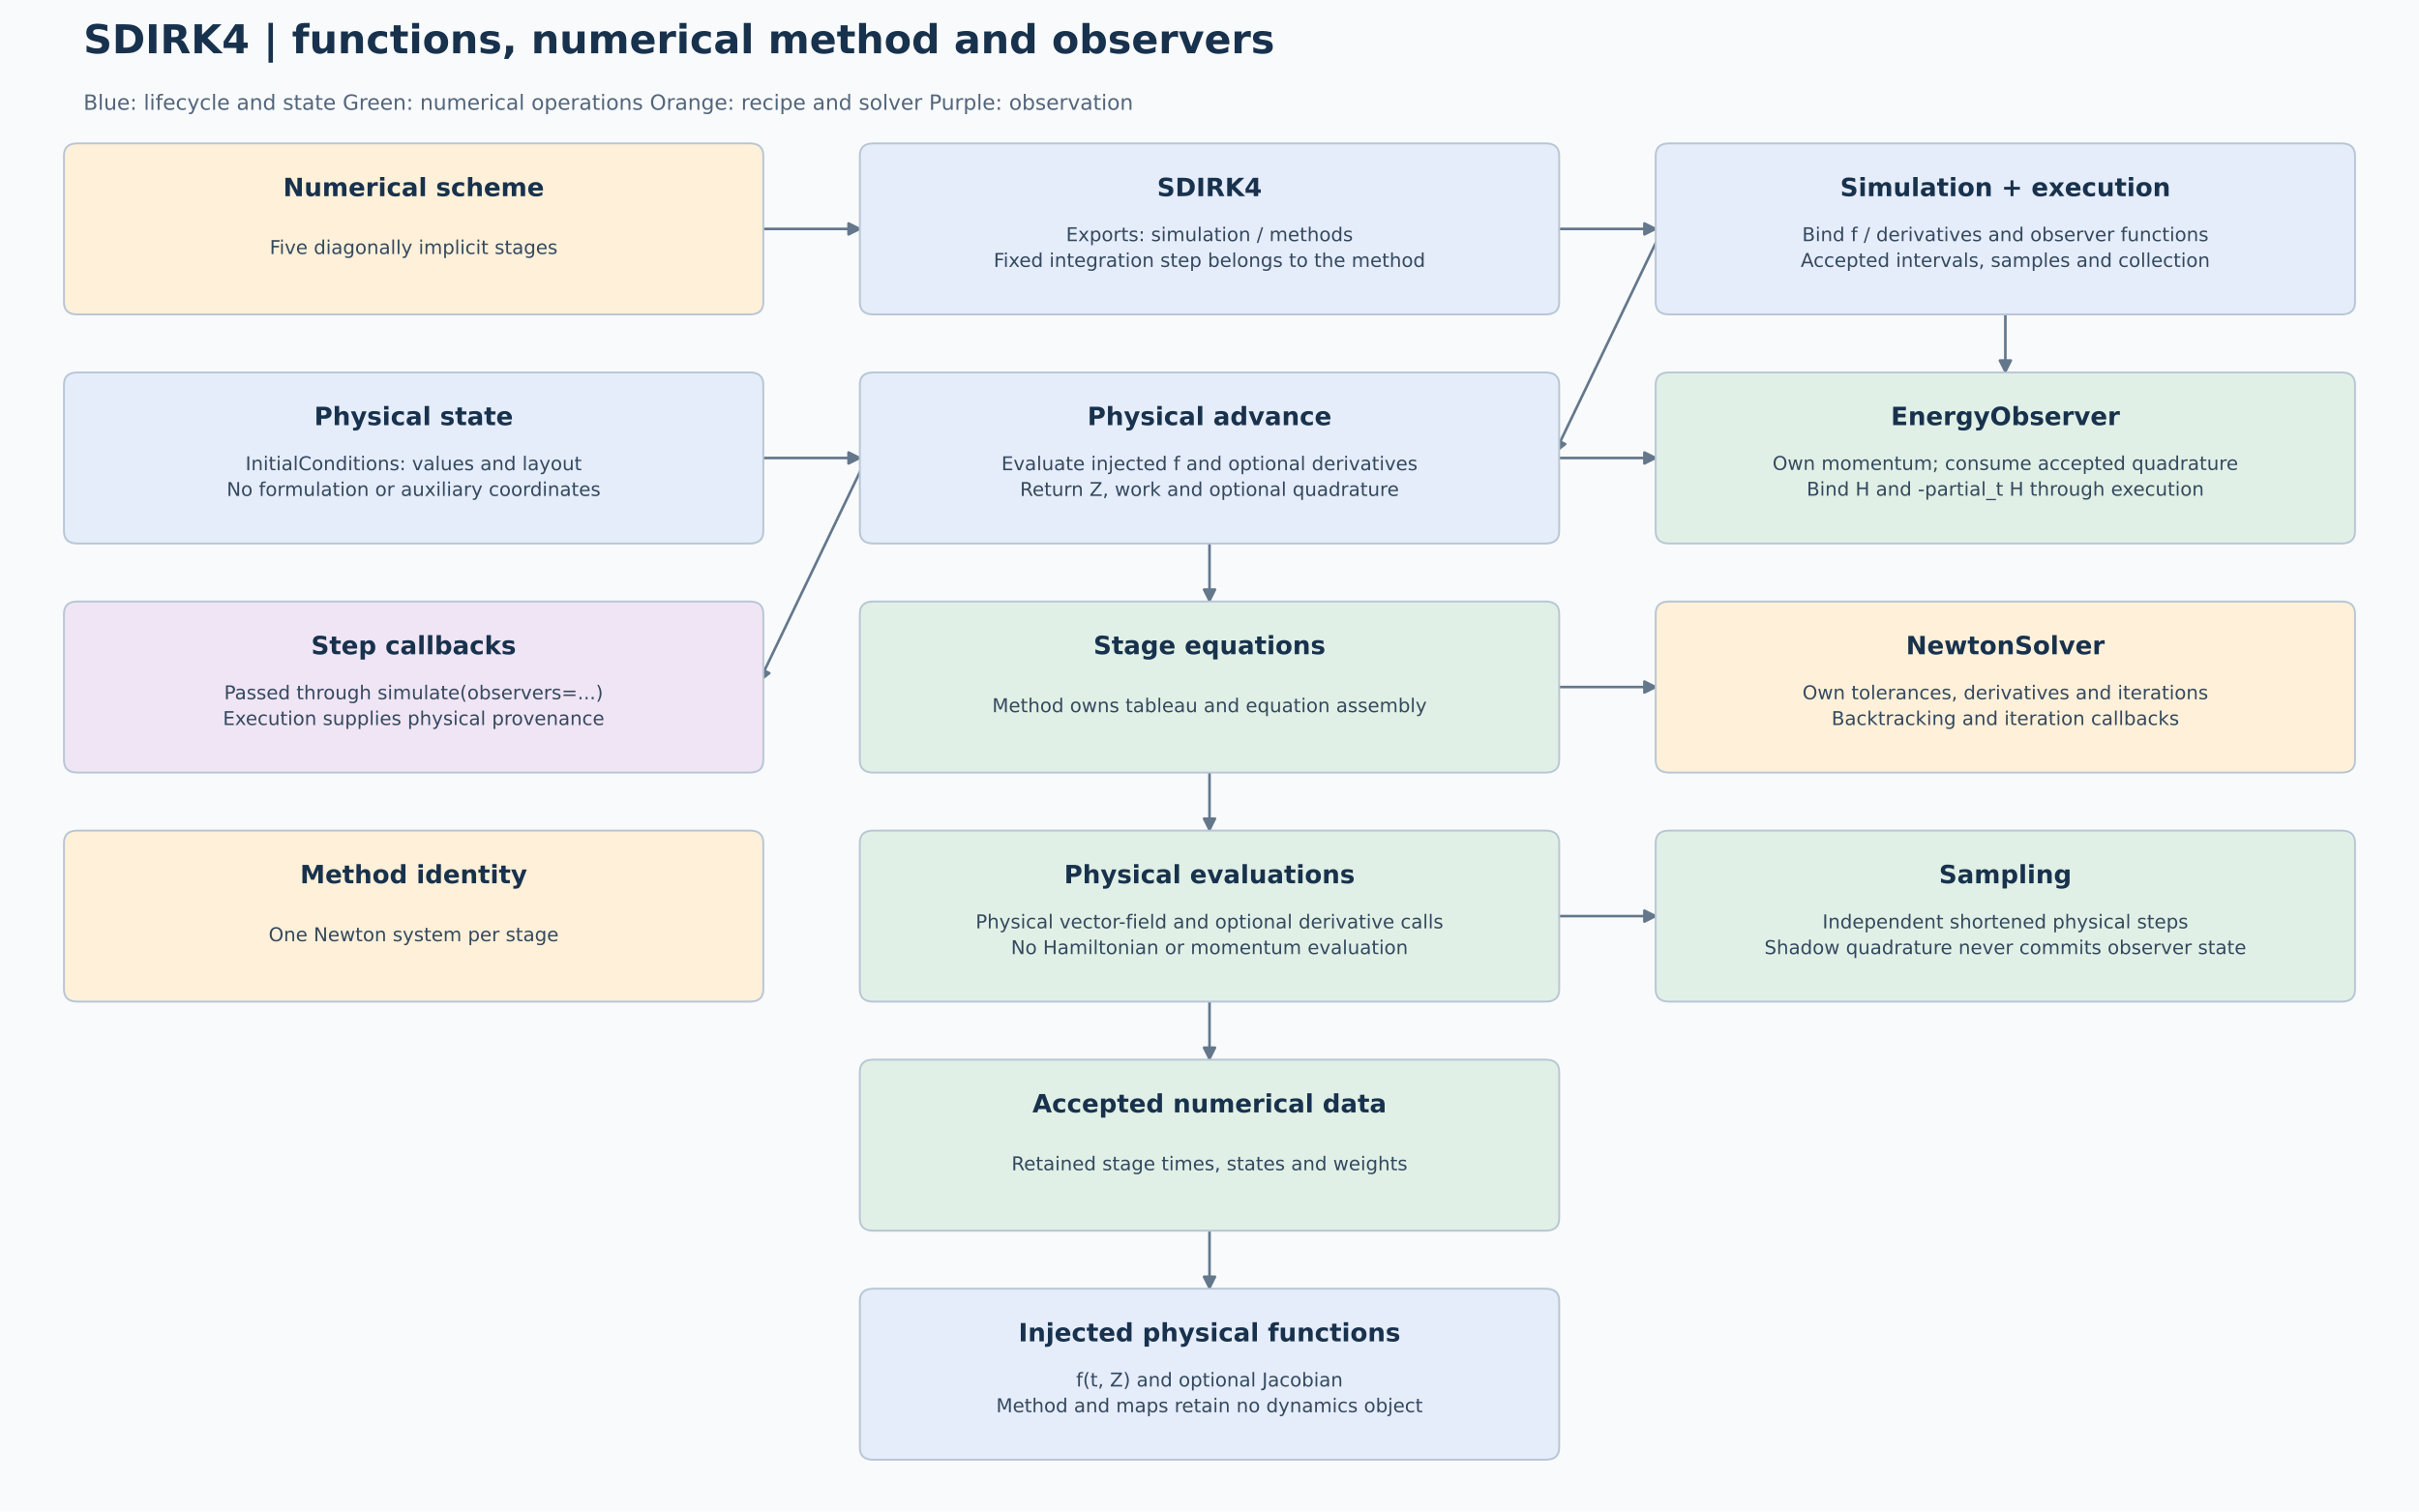
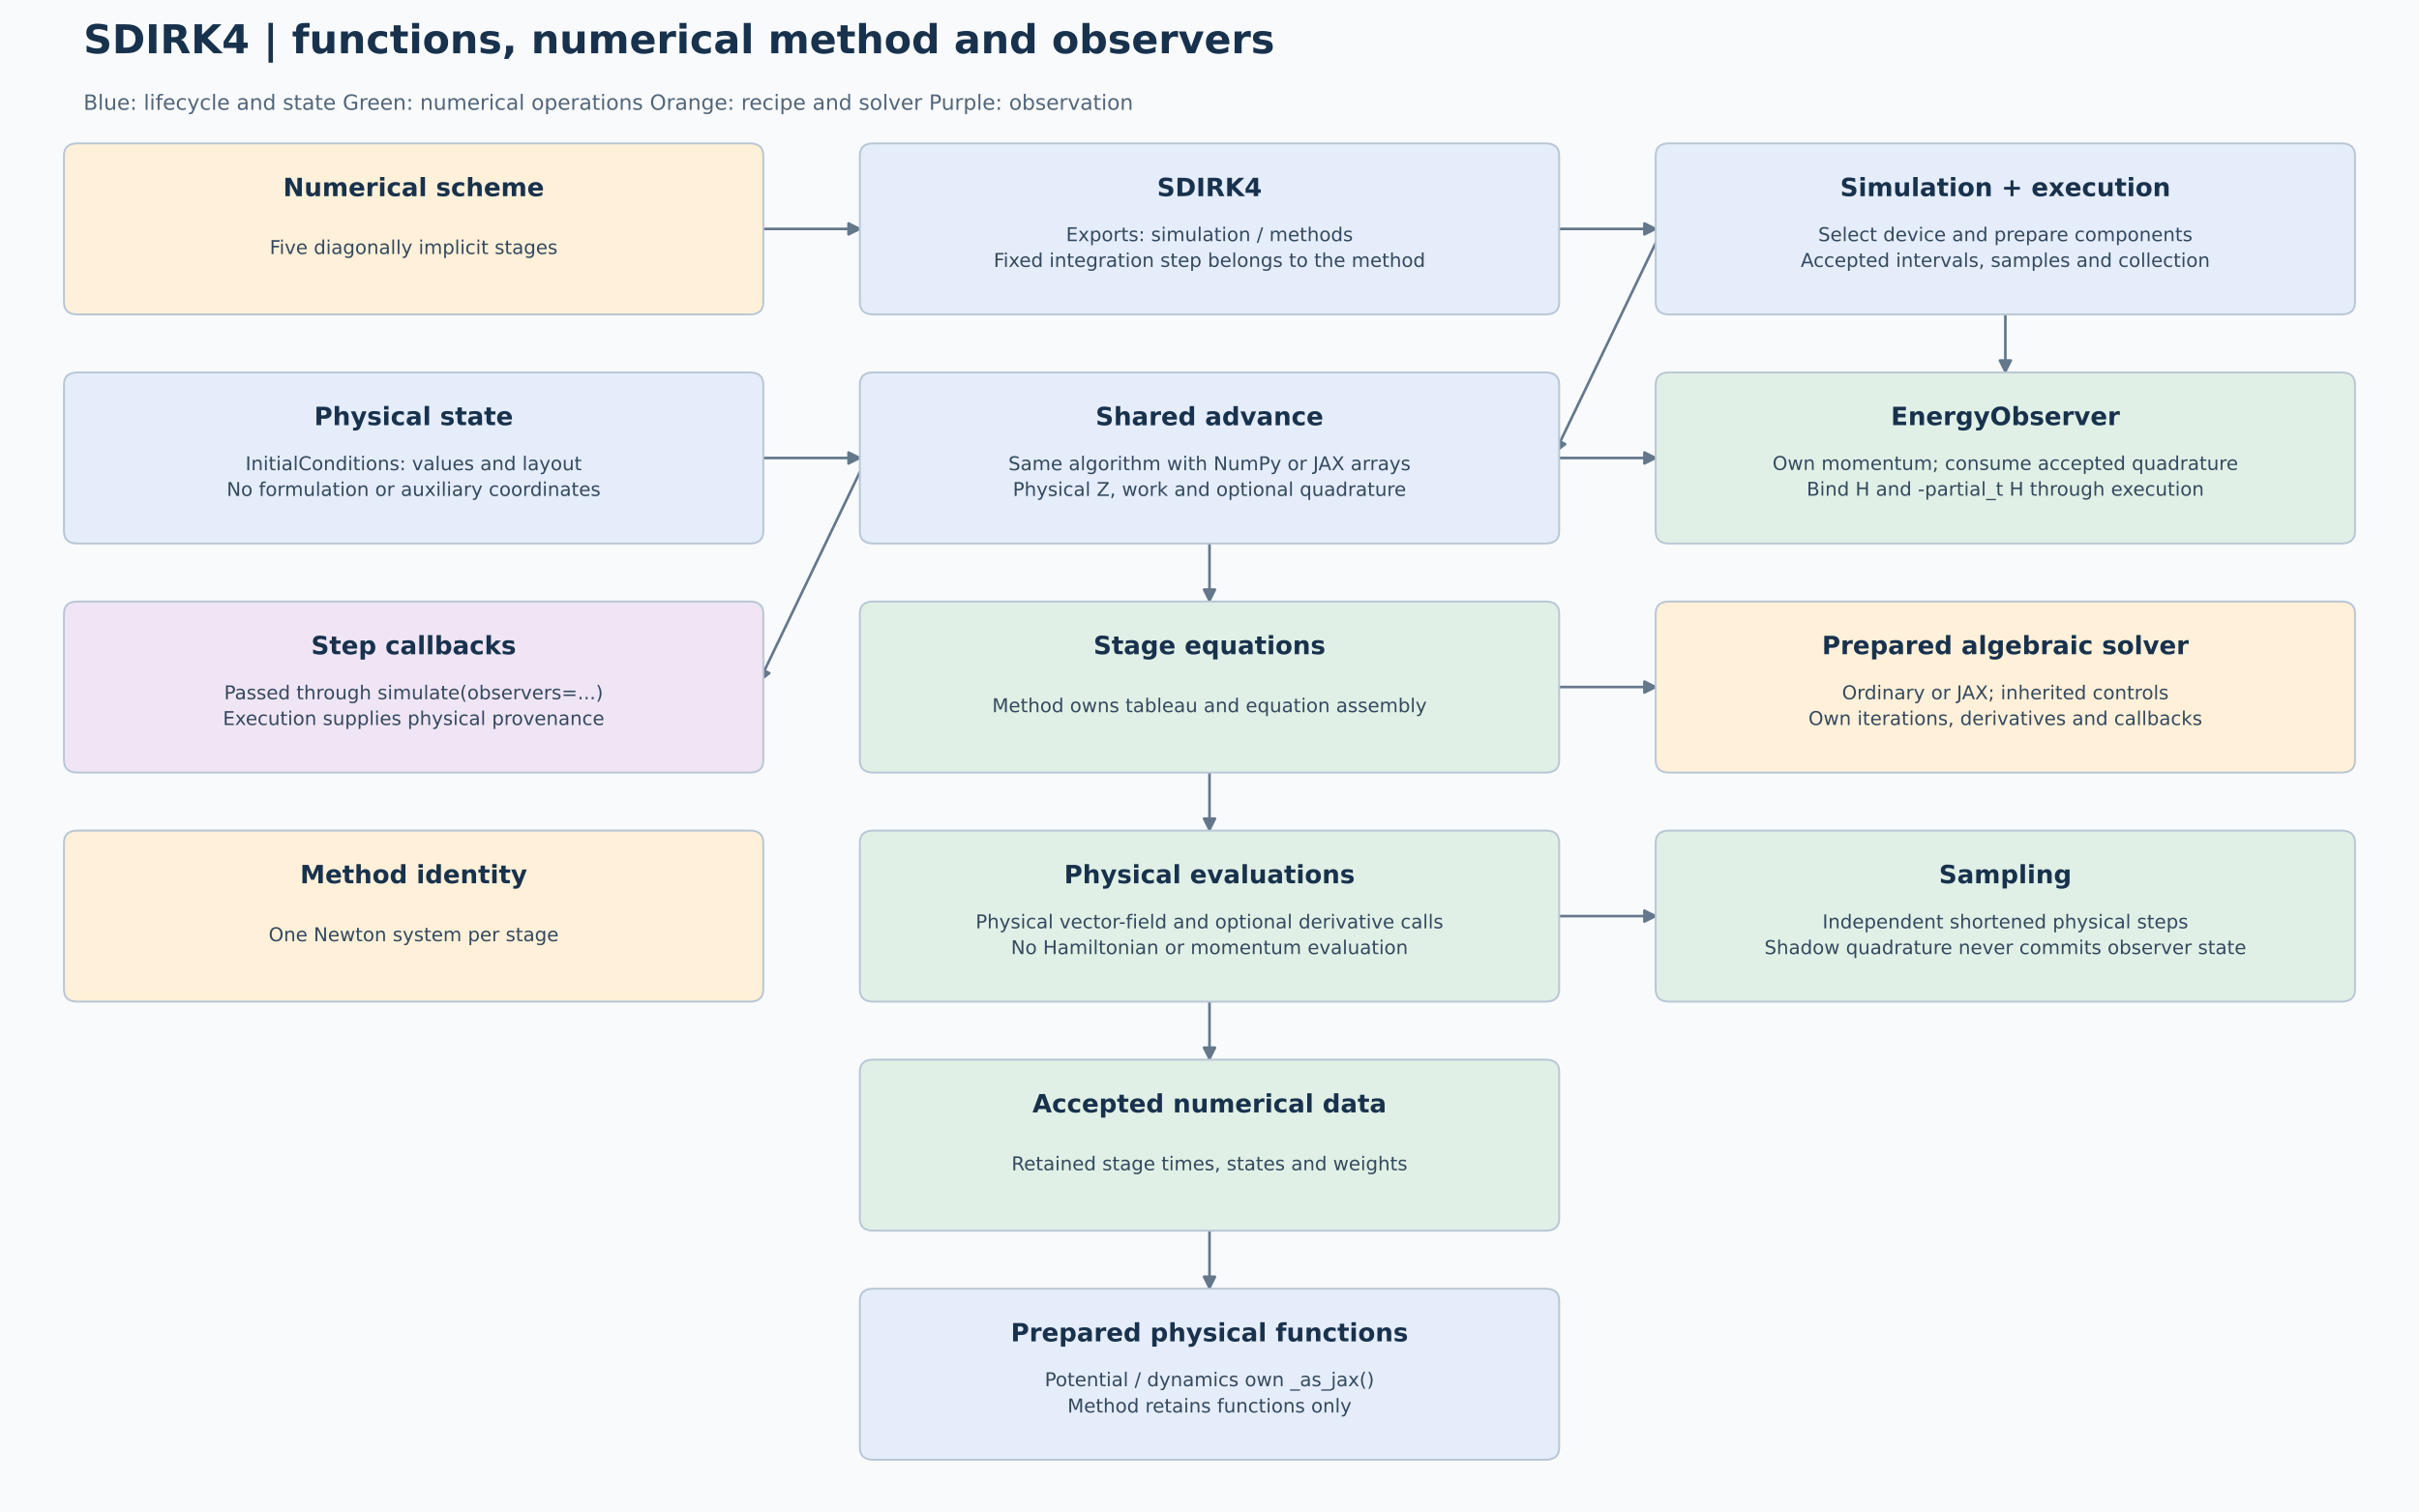
<svg xmlns="http://www.w3.org/2000/svg" width="1152pt" height="720pt" viewBox="0 0 1152 720" version="1.1">
  <defs>
    <style type="text/css">*{stroke-linejoin: round; stroke-linecap: butt}</style>
  </defs>
  <g id="figure_1">
    <g id="patch_1">
      <path d="M 0 720 L 1152 720 L 1152 0 L 0 0 z " style="fill: #f8fafc" />
    </g>
    <g id="axes_1">
      <g id="patch_2">
        <path d="M 362.288 109.039 Q 386.497 109.039 409.309 109.039 " clip-path="url(#pb098db616b)" style="fill: none; stroke: #64778b; stroke-width: 1.25; stroke-linecap: round" />
        <path d="M 404.109 106.439 L 409.309 109.039 L 404.109 111.639 z " clip-path="url(#pb098db616b)" style="fill: #64778b; stroke: #64778b; stroke-width: 1.25; stroke-linecap: round" />
      </g>
      <g id="patch_3">
        <path d="M 741.296 109.039 Q 765.505 109.039 788.317 109.039 " clip-path="url(#pb098db616b)" style="fill: none; stroke: #64778b; stroke-width: 1.25; stroke-linecap: round" />
        <path d="M 783.117 106.439 L 788.317 109.039 L 783.117 111.639 z " clip-path="url(#pb098db616b)" style="fill: #64778b; stroke: #64778b; stroke-width: 1.25; stroke-linecap: round" />
      </g>
      <g id="patch_4">
        <path d="M 790.847 110.841 Q 765.505 163.594 740.768 215.088 " clip-path="url(#pb098db616b)" style="fill: none; stroke: #64778b; stroke-width: 1.25; stroke-linecap: round" />
        <path d="M 745.363 211.527 L 740.768 215.088 L 740.676 209.275 z " clip-path="url(#pb098db616b)" style="fill: #64778b; stroke: #64778b; stroke-width: 1.25; stroke-linecap: round" />
      </g>
      <g id="patch_5">
        <path d="M 362.288 218.153 Q 386.497 218.153 409.309 218.153 " clip-path="url(#pb098db616b)" style="fill: none; stroke: #64778b; stroke-width: 1.25; stroke-linecap: round" />
        <path d="M 404.109 215.553 L 409.309 218.153 L 404.109 220.753 z " clip-path="url(#pb098db616b)" style="fill: #64778b; stroke: #64778b; stroke-width: 1.25; stroke-linecap: round" />
      </g>
      <g id="patch_6">
        <path d="M 576 257.976 Q 576 272.707 576 286.041 " clip-path="url(#pb098db616b)" style="fill: none; stroke: #64778b; stroke-width: 1.25; stroke-linecap: round" />
        <path d="M 578.6 280.841 L 576 286.041 L 573.4 280.841 z " clip-path="url(#pb098db616b)" style="fill: #64778b; stroke: #64778b; stroke-width: 1.25; stroke-linecap: round" />
      </g>
      <g id="patch_7">
        <path d="M 955.008 148.863 Q 955.008 163.594 955.008 176.928 " clip-path="url(#pb098db616b)" style="fill: none; stroke: #64778b; stroke-width: 1.25; stroke-linecap: round" />
        <path d="M 957.608 171.728 L 955.008 176.928 L 952.408 171.728 z " clip-path="url(#pb098db616b)" style="fill: #64778b; stroke: #64778b; stroke-width: 1.25; stroke-linecap: round" />
      </g>
      <g id="patch_8">
        <path d="M 741.296 218.153 Q 765.505 218.153 788.317 218.153 " clip-path="url(#pb098db616b)" style="fill: none; stroke: #64778b; stroke-width: 1.25; stroke-linecap: round" />
        <path d="M 783.117 215.553 L 788.317 218.153 L 783.117 220.753 z " clip-path="url(#pb098db616b)" style="fill: #64778b; stroke: #64778b; stroke-width: 1.25; stroke-linecap: round" />
      </g>
      <g id="patch_9">
        <path d="M 411.839 219.954 Q 386.497 272.708 361.76 324.202 " clip-path="url(#pb098db616b)" style="fill: none; stroke: #64778b; stroke-width: 1.25; stroke-linecap: round" />
        <path d="M 366.355 320.64 L 361.76 324.202 L 361.668 318.389 z " clip-path="url(#pb098db616b)" style="fill: #64778b; stroke: #64778b; stroke-width: 1.25; stroke-linecap: round" />
      </g>
      <g id="patch_10">
        <path d="M 576 367.089 Q 576 381.821 576 395.155 " clip-path="url(#pb098db616b)" style="fill: none; stroke: #64778b; stroke-width: 1.25; stroke-linecap: round" />
        <path d="M 578.6 389.955 L 576 395.155 L 573.4 389.955 z " clip-path="url(#pb098db616b)" style="fill: #64778b; stroke: #64778b; stroke-width: 1.25; stroke-linecap: round" />
      </g>
      <g id="patch_11">
        <path d="M 741.296 327.266 Q 765.505 327.266 788.317 327.266 " clip-path="url(#pb098db616b)" style="fill: none; stroke: #64778b; stroke-width: 1.25; stroke-linecap: round" />
        <path d="M 783.117 324.666 L 788.317 327.266 L 783.117 329.866 z " clip-path="url(#pb098db616b)" style="fill: #64778b; stroke: #64778b; stroke-width: 1.25; stroke-linecap: round" />
      </g>
      <g id="patch_12">
        <path d="M 741.296 436.379 Q 765.505 436.379 788.317 436.379 " clip-path="url(#pb098db616b)" style="fill: none; stroke: #64778b; stroke-width: 1.25; stroke-linecap: round" />
        <path d="M 783.117 433.779 L 788.317 436.379 L 783.117 438.979 z " clip-path="url(#pb098db616b)" style="fill: #64778b; stroke: #64778b; stroke-width: 1.25; stroke-linecap: round" />
      </g>
      <g id="patch_13">
        <path d="M 576 476.203 Q 576 490.934 576 504.268 " clip-path="url(#pb098db616b)" style="fill: none; stroke: #64778b; stroke-width: 1.25; stroke-linecap: round" />
        <path d="M 578.6 499.068 L 576 504.268 L 573.4 499.068 z " clip-path="url(#pb098db616b)" style="fill: #64778b; stroke: #64778b; stroke-width: 1.25; stroke-linecap: round" />
      </g>
      <g id="patch_14">
        <path d="M 576 585.316 Q 576 600.048 576 613.382 " clip-path="url(#pb098db616b)" style="fill: none; stroke: #64778b; stroke-width: 1.25; stroke-linecap: round" />
        <path d="M 578.6 608.182 L 576 613.382 L 573.4 608.182 z " clip-path="url(#pb098db616b)" style="fill: #64778b; stroke: #64778b; stroke-width: 1.25; stroke-linecap: round" />
      </g>
      <g id="patch_15">
        <path d="M 36.922 149.775 L 357.062 149.775 Q 363.514 149.775 363.514 143.955 L 363.514 74.123 Q 363.514 68.304 357.062 68.304 L 36.922 68.304 Q 30.47 68.304 30.47 74.123 L 30.47 143.955 Q 30.47 149.775 36.922 149.775 z " clip-path="url(#pb098db616b)" style="fill: #fff0d9; stroke: #b8c6d4; stroke-width: 0.9; stroke-linejoin: miter" />
      </g>
      <g id="patch_16">
        <path d="M 415.93 149.775 L 736.07 149.775 Q 742.522 149.775 742.522 143.955 L 742.522 74.123 Q 742.522 68.304 736.07 68.304 L 415.93 68.304 Q 409.478 68.304 409.478 74.123 L 409.478 143.955 Q 409.478 149.775 415.93 149.775 z " clip-path="url(#pb098db616b)" style="fill: #e5ecfa; stroke: #b8c6d4; stroke-width: 0.9; stroke-linejoin: miter" />
      </g>
      <g id="patch_17">
        <path d="M 794.938 149.775 L 1115.078 149.775 Q 1121.53 149.775 1121.53 143.955 L 1121.53 74.123 Q 1121.53 68.304 1115.078 68.304 L 794.938 68.304 Q 788.486 68.304 788.486 74.123 L 788.486 143.955 Q 788.486 149.775 794.938 149.775 z " clip-path="url(#pb098db616b)" style="fill: #e5ecfa; stroke: #b8c6d4; stroke-width: 0.9; stroke-linejoin: miter" />
      </g>
      <g id="patch_18">
        <path d="M 36.922 258.888 L 357.062 258.888 Q 363.514 258.888 363.514 253.069 L 363.514 183.236 Q 363.514 177.417 357.062 177.417 L 36.922 177.417 Q 30.47 177.417 30.47 183.236 L 30.47 253.069 Q 30.47 258.888 36.922 258.888 z " clip-path="url(#pb098db616b)" style="fill: #e5ecfa; stroke: #b8c6d4; stroke-width: 0.9; stroke-linejoin: miter" />
      </g>
      <g id="patch_19">
        <path d="M 415.93 258.888 L 736.07 258.888 Q 742.522 258.888 742.522 253.069 L 742.522 183.236 Q 742.522 177.417 736.07 177.417 L 415.93 177.417 Q 409.478 177.417 409.478 183.236 L 409.478 253.069 Q 409.478 258.888 415.93 258.888 z " clip-path="url(#pb098db616b)" style="fill: #e5ecfa; stroke: #b8c6d4; stroke-width: 0.9; stroke-linejoin: miter" />
      </g>
      <g id="patch_20">
        <path d="M 794.938 258.888 L 1115.078 258.888 Q 1121.53 258.888 1121.53 253.069 L 1121.53 183.236 Q 1121.53 177.417 1115.078 177.417 L 794.938 177.417 Q 788.486 177.417 788.486 183.236 L 788.486 253.069 Q 788.486 258.888 794.938 258.888 z " clip-path="url(#pb098db616b)" style="fill: #e1f0e6; stroke: #b8c6d4; stroke-width: 0.9; stroke-linejoin: miter" />
      </g>
      <g id="patch_21">
        <path d="M 36.922 368.002 L 357.062 368.002 Q 363.514 368.002 363.514 362.182 L 363.514 292.35 Q 363.514 286.53 357.062 286.53 L 36.922 286.53 Q 30.47 286.53 30.47 292.35 L 30.47 362.182 Q 30.47 368.002 36.922 368.002 z " clip-path="url(#pb098db616b)" style="fill: #f0e5f5; stroke: #b8c6d4; stroke-width: 0.9; stroke-linejoin: miter" />
      </g>
      <g id="patch_22">
        <path d="M 415.93 368.002 L 736.07 368.002 Q 742.522 368.002 742.522 362.182 L 742.522 292.35 Q 742.522 286.53 736.07 286.53 L 415.93 286.53 Q 409.478 286.53 409.478 292.35 L 409.478 362.182 Q 409.478 368.002 415.93 368.002 z " clip-path="url(#pb098db616b)" style="fill: #e1f0e6; stroke: #b8c6d4; stroke-width: 0.9; stroke-linejoin: miter" />
      </g>
      <g id="patch_23">
        <path d="M 794.938 368.002 L 1115.078 368.002 Q 1121.53 368.002 1121.53 362.182 L 1121.53 292.35 Q 1121.53 286.53 1115.078 286.53 L 794.938 286.53 Q 788.486 286.53 788.486 292.35 L 788.486 362.182 Q 788.486 368.002 794.938 368.002 z " clip-path="url(#pb098db616b)" style="fill: #fff0d9; stroke: #b8c6d4; stroke-width: 0.9; stroke-linejoin: miter" />
      </g>
      <g id="patch_24">
        <path d="M 36.922 477.115 L 357.062 477.115 Q 363.514 477.115 363.514 471.296 L 363.514 401.463 Q 363.514 395.644 357.062 395.644 L 36.922 395.644 Q 30.47 395.644 30.47 401.463 L 30.47 471.296 Q 30.47 477.115 36.922 477.115 z " clip-path="url(#pb098db616b)" style="fill: #fff0d9; stroke: #b8c6d4; stroke-width: 0.9; stroke-linejoin: miter" />
      </g>
      <g id="patch_25">
        <path d="M 415.93 477.115 L 736.07 477.115 Q 742.522 477.115 742.522 471.296 L 742.522 401.463 Q 742.522 395.644 736.07 395.644 L 415.93 395.644 Q 409.478 395.644 409.478 401.463 L 409.478 471.296 Q 409.478 477.115 415.93 477.115 z " clip-path="url(#pb098db616b)" style="fill: #e1f0e6; stroke: #b8c6d4; stroke-width: 0.9; stroke-linejoin: miter" />
      </g>
      <g id="patch_26">
        <path d="M 794.938 477.115 L 1115.078 477.115 Q 1121.53 477.115 1121.53 471.296 L 1121.53 401.463 Q 1121.53 395.644 1115.078 395.644 L 794.938 395.644 Q 788.486 395.644 788.486 401.463 L 788.486 471.296 Q 788.486 477.115 794.938 477.115 z " clip-path="url(#pb098db616b)" style="fill: #e1f0e6; stroke: #b8c6d4; stroke-width: 0.9; stroke-linejoin: miter" />
      </g>
      <g id="patch_27">
        <path d="M 415.93 586.228 L 736.07 586.228 Q 742.522 586.228 742.522 580.409 L 742.522 510.576 Q 742.522 504.757 736.07 504.757 L 415.93 504.757 Q 409.478 504.757 409.478 510.576 L 409.478 580.409 Q 409.478 586.228 415.93 586.228 z " clip-path="url(#pb098db616b)" style="fill: #e1f0e6; stroke: #b8c6d4; stroke-width: 0.9; stroke-linejoin: miter" />
      </g>
      <g id="patch_28">
        <path d="M 415.93 695.342 L 736.07 695.342 Q 742.522 695.342 742.522 689.522 L 742.522 619.69 Q 742.522 613.871 736.07 613.871 L 415.93 613.871 Q 409.478 613.871 409.478 619.69 L 409.478 689.522 Q 409.478 695.342 415.93 695.342 z " clip-path="url(#pb098db616b)" style="fill: #e5ecfa; stroke: #b8c6d4; stroke-width: 0.9; stroke-linejoin: miter" />
      </g>
      <g id="text_1">
        <text style="font-weight: 700; font-size: 19px; font-family: 'DejaVu Sans', 'Bitstream Vera Sans', 'Computer Modern Sans Serif', 'Lucida Grande', 'Verdana', 'Geneva', 'Lucid', 'Arial', 'Helvetica', 'Avant Garde', sans-serif; text-anchor: start; fill: #18324d" x="39.744" y="25.386" transform="rotate(-0 39.744 25.38557)">SDIRK4 | functions, numerical method and observers</text>
      </g>
      <g id="text_2">
        <text style="font-size: 10px; font-family: 'DejaVu Sans', 'Bitstream Vera Sans', 'Computer Modern Sans Serif', 'Lucida Grande', 'Verdana', 'Geneva', 'Lucid', 'Arial', 'Helvetica', 'Avant Garde', sans-serif; text-anchor: start; fill: #53657a" x="39.744" y="52.3" transform="rotate(-0 39.744 52.30021)">Blue: lifecycle and state    Green: numerical operations    Orange: recipe and solver    Purple: observation</text>
      </g>
      <g id="text_3">
        <text style="font-weight: 700; font-size: 12px; font-family: 'DejaVu Sans', 'Bitstream Vera Sans', 'Computer Modern Sans Serif', 'Lucida Grande', 'Verdana', 'Geneva', 'Lucid', 'Arial', 'Helvetica', 'Avant Garde', sans-serif; text-anchor: middle; fill: #18324d" x="196.992" y="93.437" transform="rotate(-0 196.992 93.43744)">Numerical scheme</text>
      </g>
      <g id="text_4">
        <text style="font-size: 9.1px; font-family: 'DejaVu Sans', 'Bitstream Vera Sans', 'Computer Modern Sans Serif', 'Lucida Grande', 'Verdana', 'Geneva', 'Lucid', 'Arial', 'Helvetica', 'Avant Garde', sans-serif; text-anchor: middle; fill: #34495e" x="196.992" y="121.007" transform="rotate(-0 196.992 121.0067)">Five diagonally implicit stages</text>
      </g>
      <g id="text_5">
        <text style="font-weight: 700; font-size: 12px; font-family: 'DejaVu Sans', 'Bitstream Vera Sans', 'Computer Modern Sans Serif', 'Lucida Grande', 'Verdana', 'Geneva', 'Lucid', 'Arial', 'Helvetica', 'Avant Garde', sans-serif; text-anchor: middle; fill: #18324d" x="576" y="93.437" transform="rotate(-0 576 93.43744)">SDIRK4</text>
      </g>
      <g id="text_6">
        <text style="font-size: 9.1px; font-family: 'DejaVu Sans', 'Bitstream Vera Sans', 'Computer Modern Sans Serif', 'Lucida Grande', 'Verdana', 'Geneva', 'Lucid', 'Arial', 'Helvetica', 'Avant Garde', sans-serif; fill: #34495e" transform="translate(507.6718 114.8745)">Exports: simulation / methods</text>
        <text style="font-size: 9.1px; font-family: 'DejaVu Sans', 'Bitstream Vera Sans', 'Computer Modern Sans Serif', 'Lucida Grande', 'Verdana', 'Geneva', 'Lucid', 'Arial', 'Helvetica', 'Avant Garde', sans-serif; fill: #34495e" transform="translate(473.2127 127.1389)">Fixed integration step belongs to the method</text>
      </g>
      <g id="text_7">
        <text style="font-weight: 700; font-size: 12px; font-family: 'DejaVu Sans', 'Bitstream Vera Sans', 'Computer Modern Sans Serif', 'Lucida Grande', 'Verdana', 'Geneva', 'Lucid', 'Arial', 'Helvetica', 'Avant Garde', sans-serif; text-anchor: middle; fill: #18324d" x="955.008" y="93.437" transform="rotate(-0 955.008 93.43744)">Simulation + execution</text>
      </g>
      <g id="text_8">
-         <text style="font-size: 9.1px; font-family: 'DejaVu Sans', 'Bitstream Vera Sans', 'Computer Modern Sans Serif', 'Lucida Grande', 'Verdana', 'Geneva', 'Lucid', 'Arial', 'Helvetica', 'Avant Garde', sans-serif; fill: #34495e" transform="translate(858.2316 114.8745)">Bind f / derivatives and observer functions</text>
+         <text style="font-size: 9.1px; font-family: 'DejaVu Sans', 'Bitstream Vera Sans', 'Computer Modern Sans Serif', 'Lucida Grande', 'Verdana', 'Geneva', 'Lucid', 'Arial', 'Helvetica', 'Avant Garde', sans-serif; fill: #34495e" transform="translate(865.8671 114.8745)">Select device and prepare components</text>
        <text style="font-size: 9.1px; font-family: 'DejaVu Sans', 'Bitstream Vera Sans', 'Computer Modern Sans Serif', 'Lucida Grande', 'Verdana', 'Geneva', 'Lucid', 'Arial', 'Helvetica', 'Avant Garde', sans-serif; fill: #34495e" transform="translate(857.5598 127.1389)">Accepted intervals, samples and collection</text>
      </g>
      <g id="text_9">
        <text style="font-weight: 700; font-size: 12px; font-family: 'DejaVu Sans', 'Bitstream Vera Sans', 'Computer Modern Sans Serif', 'Lucida Grande', 'Verdana', 'Geneva', 'Lucid', 'Arial', 'Helvetica', 'Avant Garde', sans-serif; text-anchor: middle; fill: #18324d" x="196.992" y="202.504" transform="rotate(-0 196.992 202.504)">Physical state</text>
      </g>
      <g id="text_10">
        <text style="font-size: 9.1px; font-family: 'DejaVu Sans', 'Bitstream Vera Sans', 'Computer Modern Sans Serif', 'Lucida Grande', 'Verdana', 'Geneva', 'Lucid', 'Arial', 'Helvetica', 'Avant Garde', sans-serif; fill: #34495e" transform="translate(116.8921 223.9879)">InitialConditions: values and layout</text>
        <text style="font-size: 9.1px; font-family: 'DejaVu Sans', 'Bitstream Vera Sans', 'Computer Modern Sans Serif', 'Lucida Grande', 'Verdana', 'Geneva', 'Lucid', 'Arial', 'Helvetica', 'Avant Garde', sans-serif; fill: #34495e" transform="translate(107.9577 236.2523)">No formulation or auxiliary coordinates</text>
      </g>
      <g id="text_11">
-         <text style="font-weight: 700; font-size: 12px; font-family: 'DejaVu Sans', 'Bitstream Vera Sans', 'Computer Modern Sans Serif', 'Lucida Grande', 'Verdana', 'Geneva', 'Lucid', 'Arial', 'Helvetica', 'Avant Garde', sans-serif; text-anchor: middle; fill: #18324d" x="576" y="202.504" transform="rotate(-0 576 202.504)">Physical advance</text>
+         <text style="font-weight: 700; font-size: 12px; font-family: 'DejaVu Sans', 'Bitstream Vera Sans', 'Computer Modern Sans Serif', 'Lucida Grande', 'Verdana', 'Geneva', 'Lucid', 'Arial', 'Helvetica', 'Avant Garde', sans-serif; text-anchor: middle; fill: #18324d" x="576" y="202.551" transform="rotate(-0 576 202.5508)">Shared advance</text>
      </g>
      <g id="text_12">
-         <text style="font-size: 9.1px; font-family: 'DejaVu Sans', 'Bitstream Vera Sans', 'Computer Modern Sans Serif', 'Lucida Grande', 'Verdana', 'Geneva', 'Lucid', 'Arial', 'Helvetica', 'Avant Garde', sans-serif; fill: #34495e" transform="translate(476.8918 223.9879)">Evaluate injected f and optional derivatives</text>
-         <text style="font-size: 9.1px; font-family: 'DejaVu Sans', 'Bitstream Vera Sans', 'Computer Modern Sans Serif', 'Lucida Grande', 'Verdana', 'Geneva', 'Lucid', 'Arial', 'Helvetica', 'Avant Garde', sans-serif; fill: #34495e" transform="translate(485.755 236.2523)">Return Z, work and optional quadrature</text>
+         <text style="font-size: 9.1px; font-family: 'DejaVu Sans', 'Bitstream Vera Sans', 'Computer Modern Sans Serif', 'Lucida Grande', 'Verdana', 'Geneva', 'Lucid', 'Arial', 'Helvetica', 'Avant Garde', sans-serif; fill: #34495e" transform="translate(480.2005 223.9879)">Same algorithm with NumPy or JAX arrays</text>
+         <text style="font-size: 9.1px; font-family: 'DejaVu Sans', 'Bitstream Vera Sans', 'Computer Modern Sans Serif', 'Lucida Grande', 'Verdana', 'Geneva', 'Lucid', 'Arial', 'Helvetica', 'Avant Garde', sans-serif; fill: #34495e" transform="translate(482.3446 236.2523)">Physical Z, work and optional quadrature</text>
      </g>
      <g id="text_13">
        <text style="font-weight: 700; font-size: 12px; font-family: 'DejaVu Sans', 'Bitstream Vera Sans', 'Computer Modern Sans Serif', 'Lucida Grande', 'Verdana', 'Geneva', 'Lucid', 'Arial', 'Helvetica', 'Avant Garde', sans-serif; text-anchor: middle; fill: #18324d" x="955.008" y="202.504" transform="rotate(-0 955.008 202.504)">EnergyObserver</text>
      </g>
      <g id="text_14">
        <text style="font-size: 9.1px; font-family: 'DejaVu Sans', 'Bitstream Vera Sans', 'Computer Modern Sans Serif', 'Lucida Grande', 'Verdana', 'Geneva', 'Lucid', 'Arial', 'Helvetica', 'Avant Garde', sans-serif; fill: #34495e" transform="translate(844.1245 223.8614)">Own momentum; consume accepted quadrature</text>
        <text style="font-size: 9.1px; font-family: 'DejaVu Sans', 'Bitstream Vera Sans', 'Computer Modern Sans Serif', 'Lucida Grande', 'Verdana', 'Geneva', 'Lucid', 'Arial', 'Helvetica', 'Avant Garde', sans-serif; fill: #34495e" transform="translate(860.3758 236.1257)">Bind H and -partial_t H through execution</text>
      </g>
      <g id="text_15">
        <text style="font-weight: 700; font-size: 12px; font-family: 'DejaVu Sans', 'Bitstream Vera Sans', 'Computer Modern Sans Serif', 'Lucida Grande', 'Verdana', 'Geneva', 'Lucid', 'Arial', 'Helvetica', 'Avant Garde', sans-serif; text-anchor: middle; fill: #18324d" x="196.992" y="311.664" transform="rotate(-0 196.992 311.6642)">Step callbacks</text>
      </g>
      <g id="text_16">
        <text style="font-size: 9.1px; font-family: 'DejaVu Sans', 'Bitstream Vera Sans', 'Computer Modern Sans Serif', 'Lucida Grande', 'Verdana', 'Geneva', 'Lucid', 'Arial', 'Helvetica', 'Avant Garde', sans-serif; fill: #34495e" transform="translate(106.7356 333.1013)">Passed through simulate(observers=...)</text>
        <text style="font-size: 9.1px; font-family: 'DejaVu Sans', 'Bitstream Vera Sans', 'Computer Modern Sans Serif', 'Lucida Grande', 'Verdana', 'Geneva', 'Lucid', 'Arial', 'Helvetica', 'Avant Garde', sans-serif; fill: #34495e" transform="translate(106.1548 345.3657)">Execution supplies physical provenance</text>
      </g>
      <g id="text_17">
        <text style="font-weight: 700; font-size: 12px; font-family: 'DejaVu Sans', 'Bitstream Vera Sans', 'Computer Modern Sans Serif', 'Lucida Grande', 'Verdana', 'Geneva', 'Lucid', 'Arial', 'Helvetica', 'Avant Garde', sans-serif; text-anchor: middle; fill: #18324d" x="576" y="311.617" transform="rotate(-0 576 311.6174)">Stage equations</text>
      </g>
      <g id="text_18">
        <text style="font-size: 9.1px; font-family: 'DejaVu Sans', 'Bitstream Vera Sans', 'Computer Modern Sans Serif', 'Lucida Grande', 'Verdana', 'Geneva', 'Lucid', 'Arial', 'Helvetica', 'Avant Garde', sans-serif; text-anchor: middle; fill: #34495e" x="576" y="339.234" transform="rotate(-0 576 339.2335)">Method owns tableau and equation assembly</text>
      </g>
      <g id="text_19">
-         <text style="font-weight: 700; font-size: 12px; font-family: 'DejaVu Sans', 'Bitstream Vera Sans', 'Computer Modern Sans Serif', 'Lucida Grande', 'Verdana', 'Geneva', 'Lucid', 'Arial', 'Helvetica', 'Avant Garde', sans-serif; text-anchor: middle; fill: #18324d" x="955.008" y="311.664" transform="rotate(-0 955.008 311.6642)">NewtonSolver</text>
+         <text style="font-weight: 700; font-size: 12px; font-family: 'DejaVu Sans', 'Bitstream Vera Sans', 'Computer Modern Sans Serif', 'Lucida Grande', 'Verdana', 'Geneva', 'Lucid', 'Arial', 'Helvetica', 'Avant Garde', sans-serif; text-anchor: middle; fill: #18324d" x="955.008" y="311.617" transform="rotate(-0 955.008 311.6174)">Prepared algebraic solver</text>
      </g>
      <g id="text_20">
-         <text style="font-size: 9.1px; font-family: 'DejaVu Sans', 'Bitstream Vera Sans', 'Computer Modern Sans Serif', 'Lucida Grande', 'Verdana', 'Geneva', 'Lucid', 'Arial', 'Helvetica', 'Avant Garde', sans-serif; fill: #34495e" transform="translate(858.3788 333.1013)">Own tolerances, derivatives and iterations</text>
-         <text style="font-size: 9.1px; font-family: 'DejaVu Sans', 'Bitstream Vera Sans', 'Computer Modern Sans Serif', 'Lucida Grande', 'Verdana', 'Geneva', 'Lucid', 'Arial', 'Helvetica', 'Avant Garde', sans-serif; fill: #34495e" transform="translate(872.2243 345.3657)">Backtracking and iteration callbacks</text>
+         <text style="font-size: 9.1px; font-family: 'DejaVu Sans', 'Bitstream Vera Sans', 'Computer Modern Sans Serif', 'Lucida Grande', 'Verdana', 'Geneva', 'Lucid', 'Arial', 'Helvetica', 'Avant Garde', sans-serif; fill: #34495e" transform="translate(877.2073 333.1013)">Ordinary or JAX; inherited controls</text>
+         <text style="font-size: 9.1px; font-family: 'DejaVu Sans', 'Bitstream Vera Sans', 'Computer Modern Sans Serif', 'Lucida Grande', 'Verdana', 'Geneva', 'Lucid', 'Arial', 'Helvetica', 'Avant Garde', sans-serif; fill: #34495e" transform="translate(861.2225 345.3657)">Own iterations, derivatives and callbacks</text>
      </g>
      <g id="text_21">
        <text style="font-weight: 700; font-size: 12px; font-family: 'DejaVu Sans', 'Bitstream Vera Sans', 'Computer Modern Sans Serif', 'Lucida Grande', 'Verdana', 'Geneva', 'Lucid', 'Arial', 'Helvetica', 'Avant Garde', sans-serif; text-anchor: middle; fill: #18324d" x="196.992" y="420.731" transform="rotate(-0 196.992 420.7308)">Method identity</text>
      </g>
      <g id="text_22">
        <text style="font-size: 9.1px; font-family: 'DejaVu Sans', 'Bitstream Vera Sans', 'Computer Modern Sans Serif', 'Lucida Grande', 'Verdana', 'Geneva', 'Lucid', 'Arial', 'Helvetica', 'Avant Garde', sans-serif; text-anchor: middle; fill: #34495e" x="196.992" y="448.347" transform="rotate(-0 196.992 448.3469)">One Newton system per stage</text>
      </g>
      <g id="text_23">
        <text style="font-weight: 700; font-size: 12px; font-family: 'DejaVu Sans', 'Bitstream Vera Sans', 'Computer Modern Sans Serif', 'Lucida Grande', 'Verdana', 'Geneva', 'Lucid', 'Arial', 'Helvetica', 'Avant Garde', sans-serif; text-anchor: middle; fill: #18324d" x="576" y="420.731" transform="rotate(-0 576 420.7308)">Physical evaluations</text>
      </g>
      <g id="text_24">
        <text style="font-size: 9.1px; font-family: 'DejaVu Sans', 'Bitstream Vera Sans', 'Computer Modern Sans Serif', 'Lucida Grande', 'Verdana', 'Geneva', 'Lucid', 'Arial', 'Helvetica', 'Avant Garde', sans-serif; fill: #34495e" transform="translate(464.6252 442.2147)">Physical vector-field and optional derivative calls</text>
        <text style="font-size: 9.1px; font-family: 'DejaVu Sans', 'Bitstream Vera Sans', 'Computer Modern Sans Serif', 'Lucida Grande', 'Verdana', 'Geneva', 'Lucid', 'Arial', 'Helvetica', 'Avant Garde', sans-serif; fill: #34495e" transform="translate(481.4531 454.4791)">No Hamiltonian or momentum evaluation</text>
      </g>
      <g id="text_25">
        <text style="font-weight: 700; font-size: 12px; font-family: 'DejaVu Sans', 'Bitstream Vera Sans', 'Computer Modern Sans Serif', 'Lucida Grande', 'Verdana', 'Geneva', 'Lucid', 'Arial', 'Helvetica', 'Avant Garde', sans-serif; text-anchor: middle; fill: #18324d" x="955.008" y="420.731" transform="rotate(-0 955.008 420.7308)">Sampling</text>
      </g>
      <g id="text_26">
        <text style="font-size: 9.1px; font-family: 'DejaVu Sans', 'Bitstream Vera Sans', 'Computer Modern Sans Serif', 'Lucida Grande', 'Verdana', 'Geneva', 'Lucid', 'Arial', 'Helvetica', 'Avant Garde', sans-serif; fill: #34495e" transform="translate(867.899 442.2147)">Independent shortened physical steps</text>
        <text style="font-size: 9.1px; font-family: 'DejaVu Sans', 'Bitstream Vera Sans', 'Computer Modern Sans Serif', 'Lucida Grande', 'Verdana', 'Geneva', 'Lucid', 'Arial', 'Helvetica', 'Avant Garde', sans-serif; fill: #34495e" transform="translate(840.2648 454.4791)">Shadow quadrature never commits observer state</text>
      </g>
      <g id="text_27">
        <text style="font-weight: 700; font-size: 12px; font-family: 'DejaVu Sans', 'Bitstream Vera Sans', 'Computer Modern Sans Serif', 'Lucida Grande', 'Verdana', 'Geneva', 'Lucid', 'Arial', 'Helvetica', 'Avant Garde', sans-serif; text-anchor: middle; fill: #18324d" x="576" y="529.891" transform="rotate(-0 576 529.891)">Accepted numerical data</text>
      </g>
      <g id="text_28">
        <text style="font-size: 9.1px; font-family: 'DejaVu Sans', 'Bitstream Vera Sans', 'Computer Modern Sans Serif', 'Lucida Grande', 'Verdana', 'Geneva', 'Lucid', 'Arial', 'Helvetica', 'Avant Garde', sans-serif; text-anchor: middle; fill: #34495e" x="576" y="557.46" transform="rotate(-0 576 557.4603)">Retained stage times, states and weights</text>
      </g>
      <g id="text_29">
-         <text style="font-weight: 700; font-size: 12px; font-family: 'DejaVu Sans', 'Bitstream Vera Sans', 'Computer Modern Sans Serif', 'Lucida Grande', 'Verdana', 'Geneva', 'Lucid', 'Arial', 'Helvetica', 'Avant Garde', sans-serif; text-anchor: middle; fill: #18324d" x="576" y="638.958" transform="rotate(-0 576 638.9576)">Injected physical functions</text>
+         <text style="font-weight: 700; font-size: 12px; font-family: 'DejaVu Sans', 'Bitstream Vera Sans', 'Computer Modern Sans Serif', 'Lucida Grande', 'Verdana', 'Geneva', 'Lucid', 'Arial', 'Helvetica', 'Avant Garde', sans-serif; text-anchor: middle; fill: #18324d" x="576" y="638.958" transform="rotate(-0 576 638.9576)">Prepared physical functions</text>
      </g>
      <g id="text_30">
-         <text style="font-size: 9.1px; font-family: 'DejaVu Sans', 'Bitstream Vera Sans', 'Computer Modern Sans Serif', 'Lucida Grande', 'Verdana', 'Geneva', 'Lucid', 'Arial', 'Helvetica', 'Avant Garde', sans-serif; fill: #34495e" transform="translate(512.4756 660.4415)">f(t, Z) and optional Jacobian</text>
-         <text style="font-size: 9.1px; font-family: 'DejaVu Sans', 'Bitstream Vera Sans', 'Computer Modern Sans Serif', 'Lucida Grande', 'Verdana', 'Geneva', 'Lucid', 'Arial', 'Helvetica', 'Avant Garde', sans-serif; fill: #34495e" transform="translate(474.4205 672.7059)">Method and maps retain no dynamics object</text>
+         <text style="font-size: 9.1px; font-family: 'DejaVu Sans', 'Bitstream Vera Sans', 'Computer Modern Sans Serif', 'Lucida Grande', 'Verdana', 'Geneva', 'Lucid', 'Arial', 'Helvetica', 'Avant Garde', sans-serif; fill: #34495e" transform="translate(497.5388 660.315)">Potential / dynamics own _as_jax()</text>
+         <text style="font-size: 9.1px; font-family: 'DejaVu Sans', 'Bitstream Vera Sans', 'Computer Modern Sans Serif', 'Lucida Grande', 'Verdana', 'Geneva', 'Lucid', 'Arial', 'Helvetica', 'Avant Garde', sans-serif; fill: #34495e" transform="translate(508.3579 672.8324)">Method retains functions only</text>
      </g>
    </g>
  </g>
  <defs>
    <clipPath id="pb098db616b">
      <rect x="11.52" y="7.2" width="1128.96" height="705.6" />
    </clipPath>
  </defs>
</svg>
